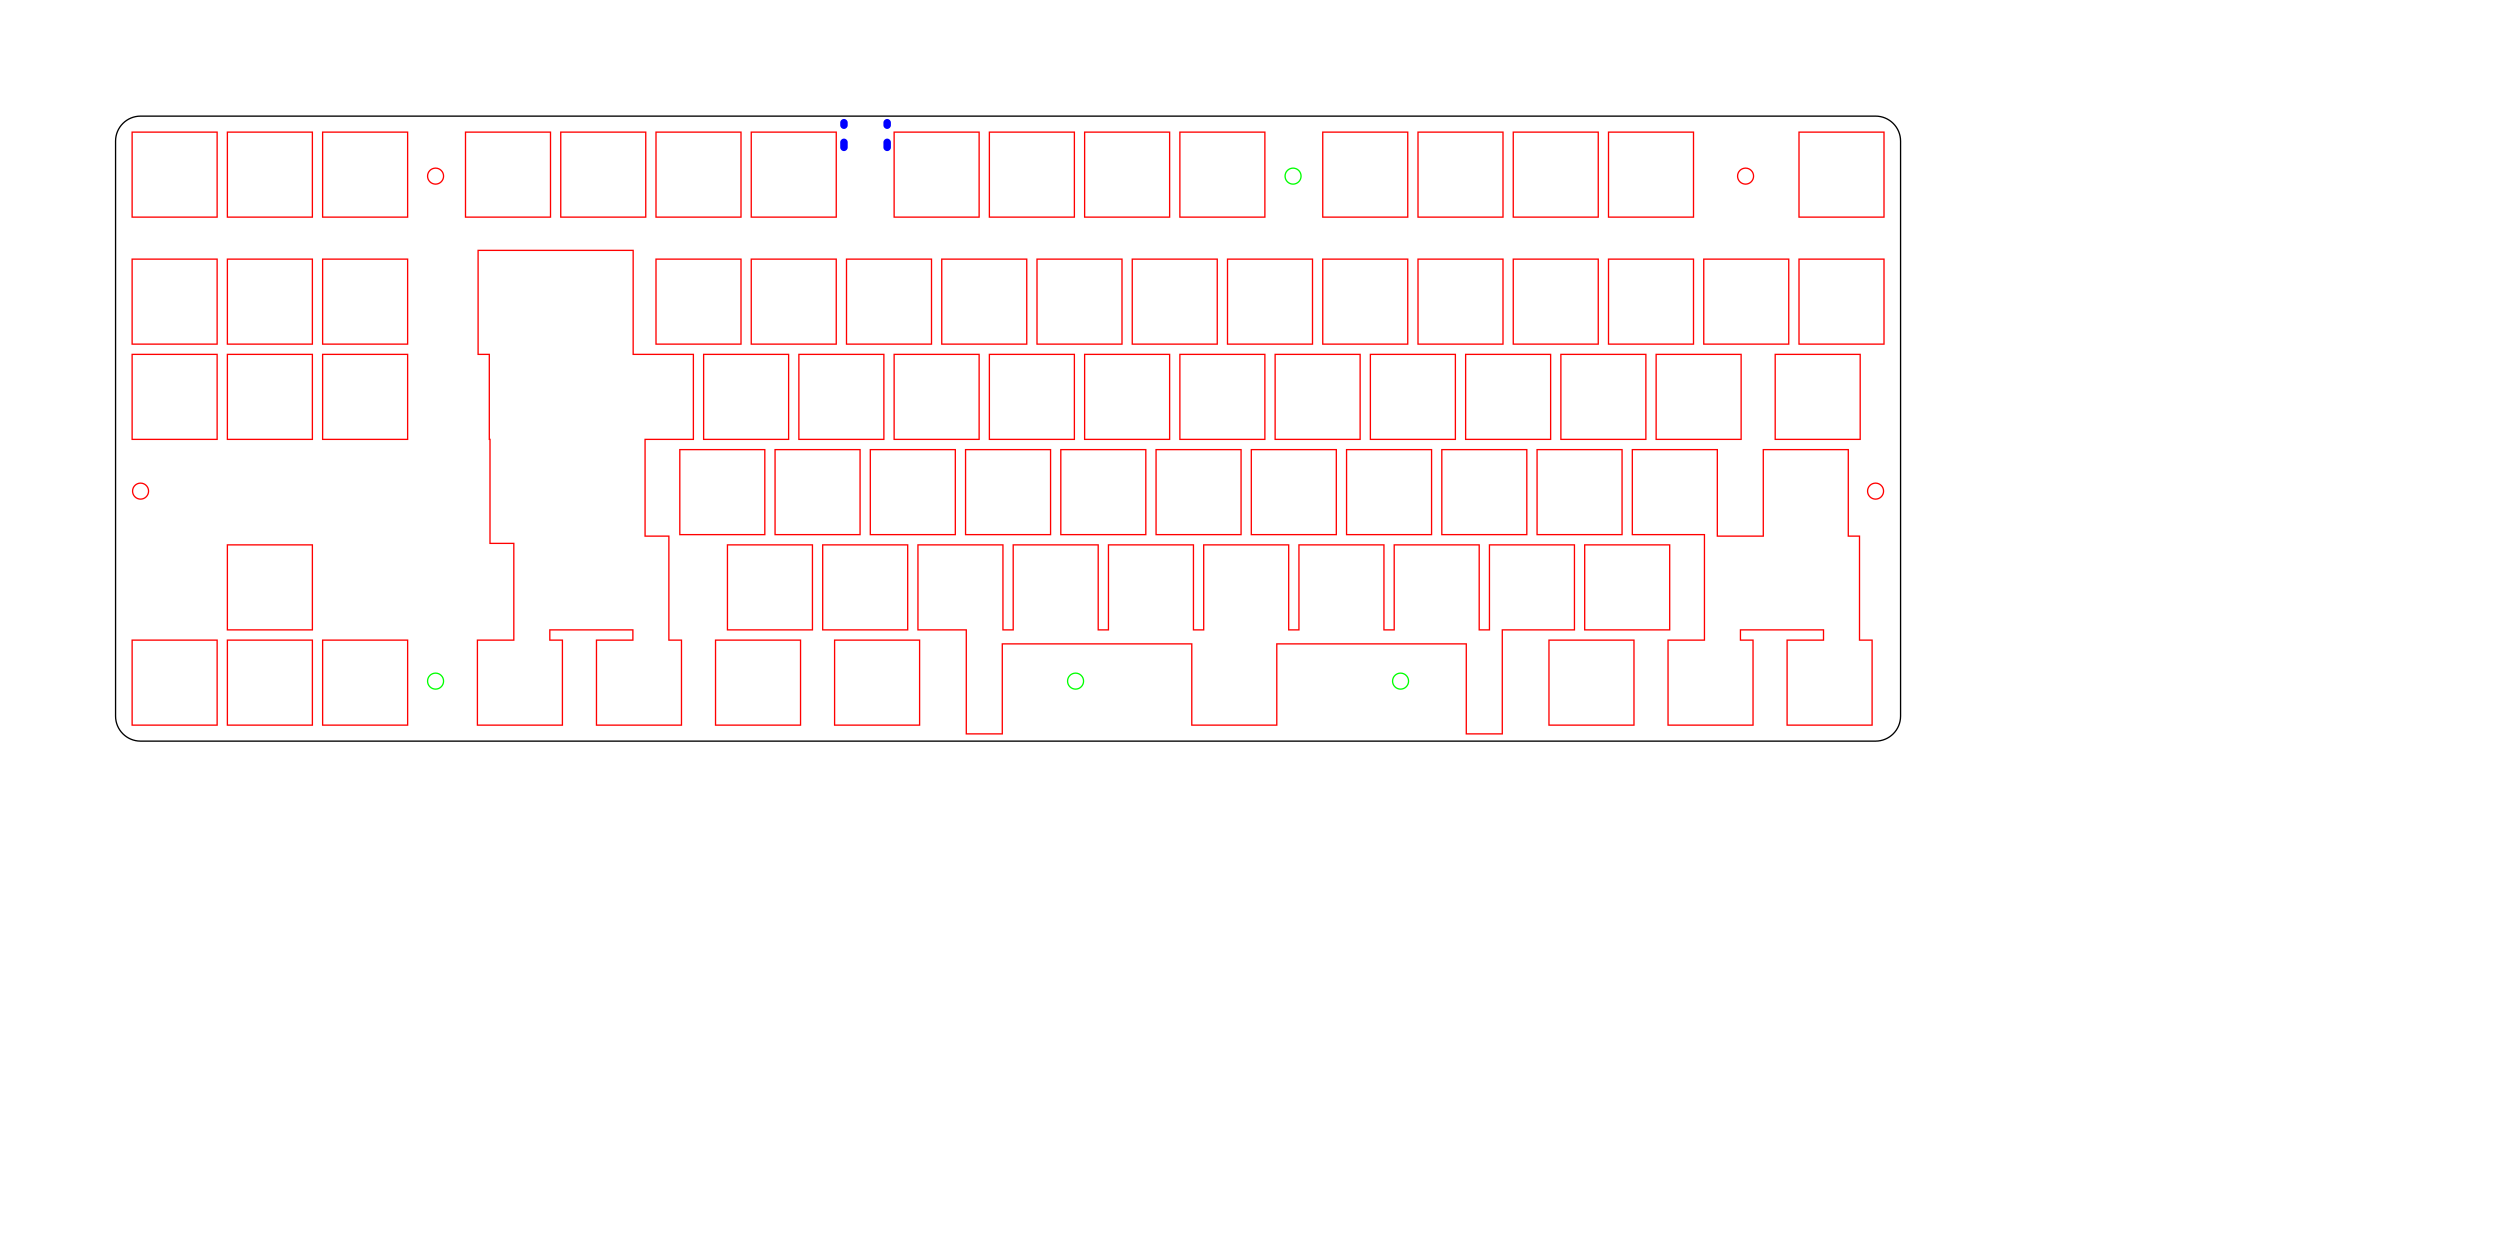
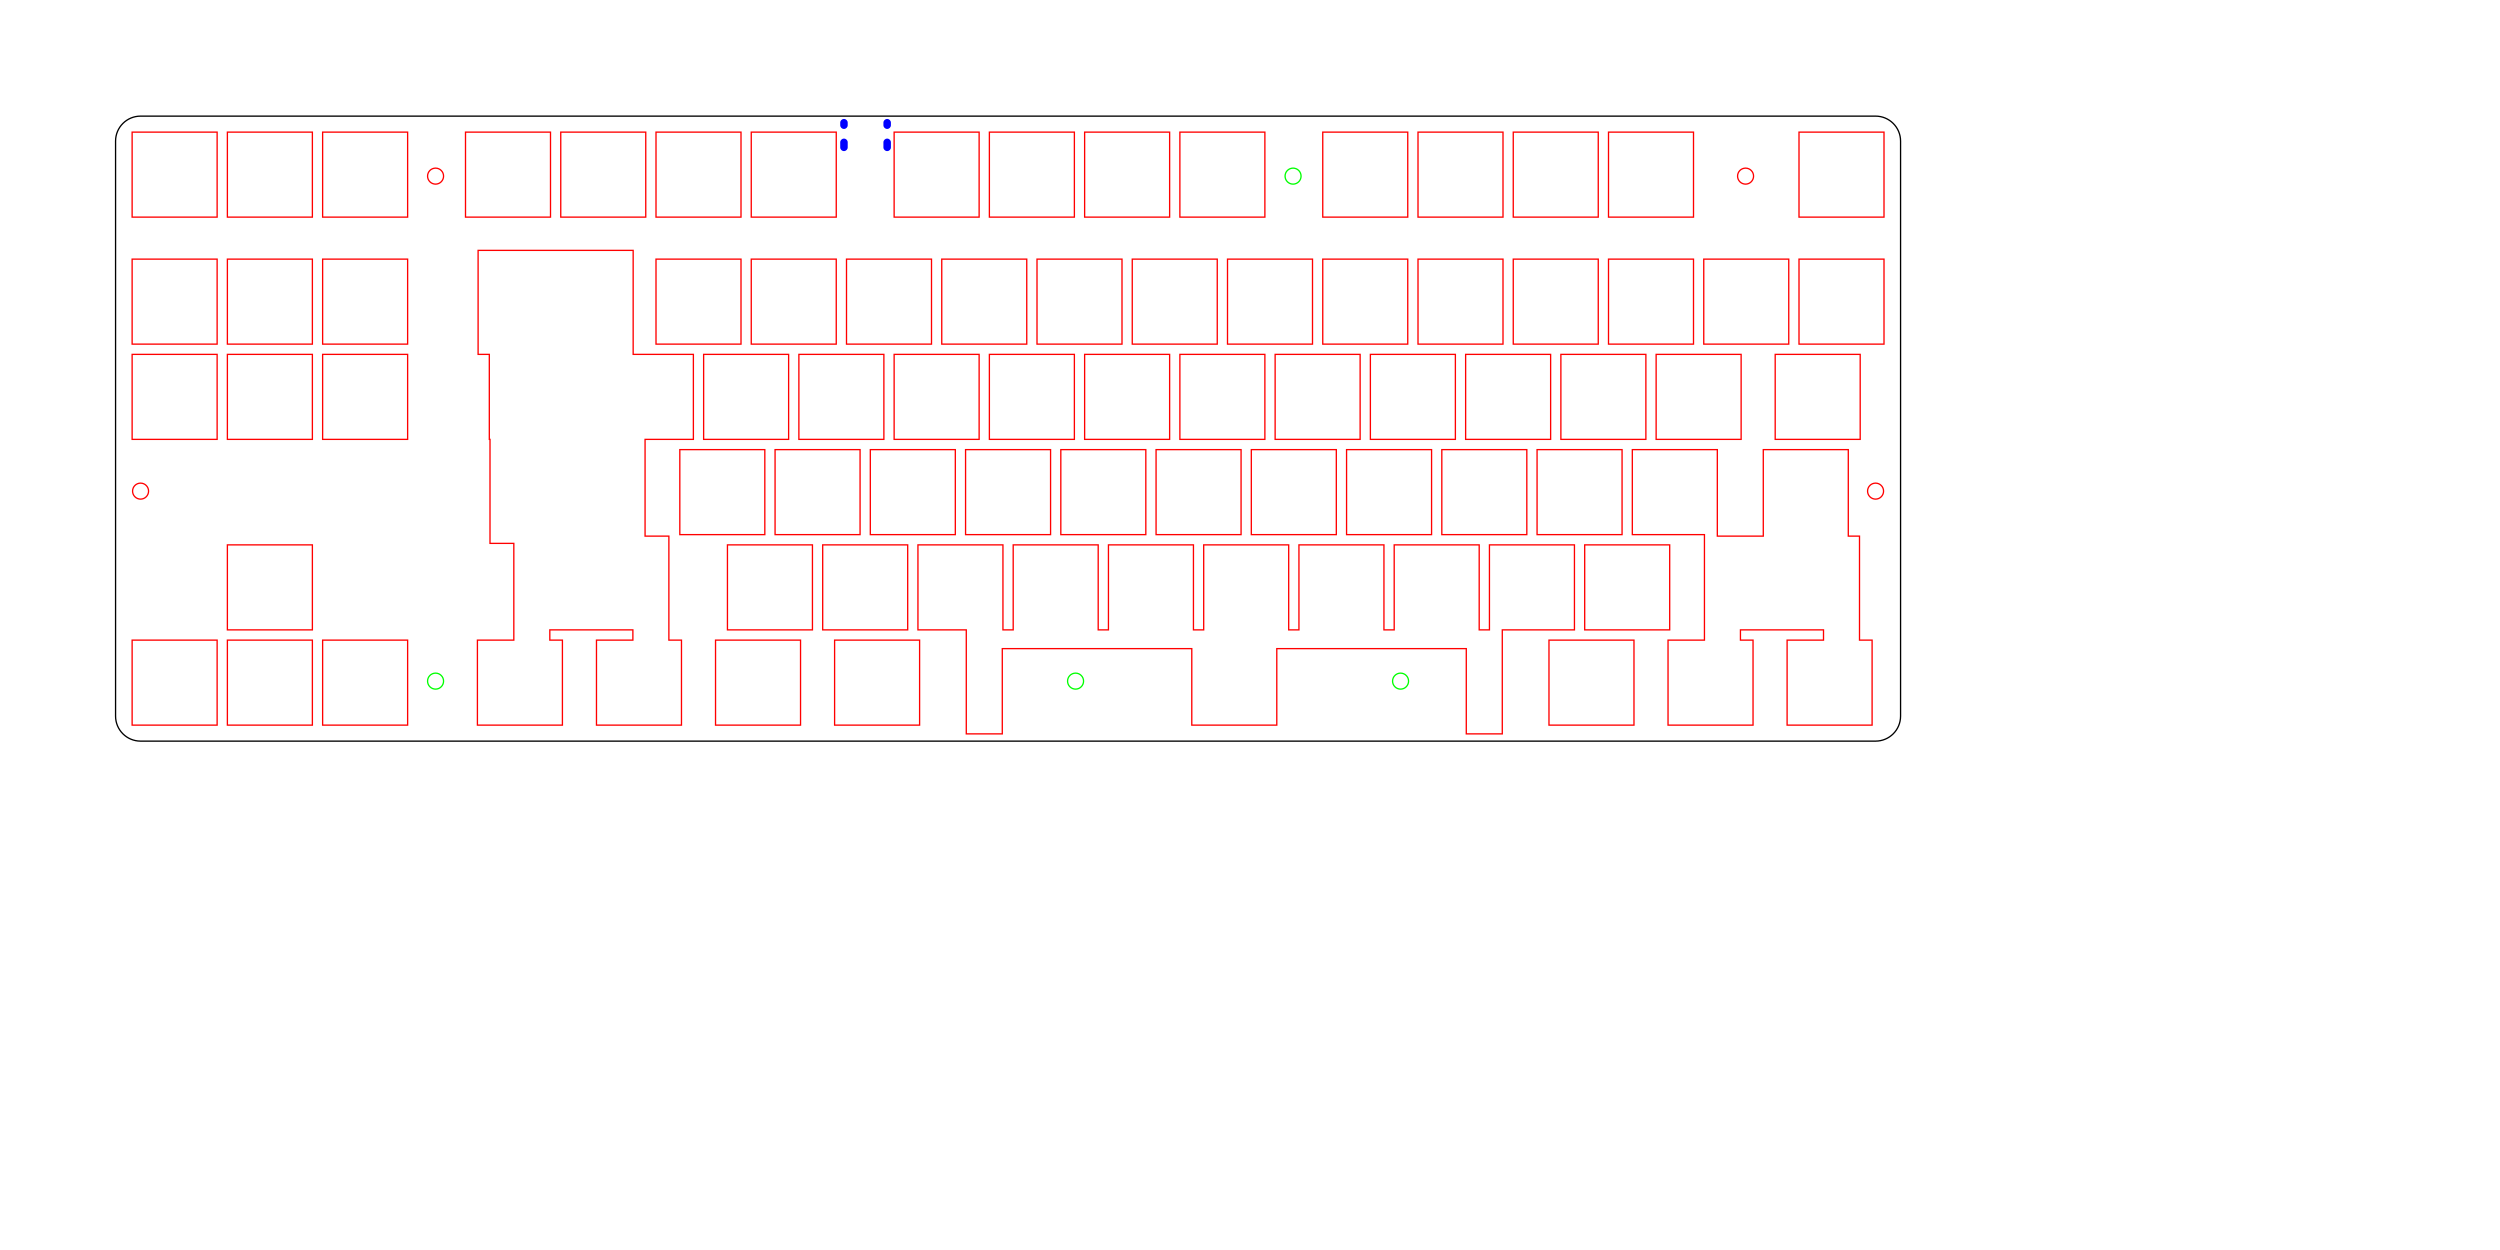
<svg xmlns="http://www.w3.org/2000/svg" width="500mm" height="250mm" viewBox="0 0 500 250" version="1.1" id="svg8">
  <defs id="defs7" />
  <g id="layer1">
    <g id="g7" transform="matrix(-1,0,0,1,403.226,0)">
      <g id="g339">
        <path style="fill:none;stroke:#000000;stroke-width:0.265px;stroke-linecap:butt;stroke-linejoin:miter;stroke-opacity:1" d="m 380.113,28.225 c 0,-2.761 -2.239,-5 -5,-5 h -347 c -2.761,0 -5,2.239 -5,5 v 115 c 0,2.761 2.239,5 5,5 h 347 c 2.761,0 5,-2.239 5,-5 z" id="path1" />
        <path style="fill:#0000ff;fill-opacity:1;stroke:none;stroke-width:0.265px;stroke-linecap:butt;stroke-linejoin:miter;stroke-opacity:1" d="m 234.433,27.72 c -0.415,0 -0.75,0.335 -0.75,0.75 v 1 c 0,0.415 0.335,0.75 0.75,0.75 0.415,0 0.75,-0.334 0.75,-0.75 v -1 c 0,-0.415 -0.334,-0.75 -0.75,-0.75 z" id="path281" />
        <path style="fill:#0000ff;fill-opacity:1;stroke:none;stroke-width:0.265px;stroke-linecap:butt;stroke-linejoin:miter;stroke-opacity:1" d="m 225.793,27.72 c -0.415,0 -0.75,0.335 -0.75,0.75 v 1 c 0,0.415 0.334,0.75 0.75,0.75 0.415,0 0.75,-0.334 0.75,-0.75 v -1 c 0,-0.415 -0.334,-0.75 -0.75,-0.75 z" id="path280" />
-         <path id="path264" style="fill:none;stroke:#ff0000;stroke-width:0.265px;stroke-linecap:butt;stroke-linejoin:miter;stroke-opacity:1" d="M 26.425,26.425 V 43.425 H 43.425 V 26.425 Z m 38.1,0 V 43.425 H 81.525 V 26.425 Z m 19.05,0 V 43.425 H 100.575 V 26.425 Z m 19.05,0 v 17.001 h 17.001 V 26.425 Z m 19.05,0 v 17.001 h 17.001 V 26.425 Z m 28.575,0 v 17.001 h 17.001 V 26.425 Z m 19.05,0 v 17.001 h 17.001 V 26.425 Z m 19.05,0 v 17.001 h 17.001 V 26.425 Z m 19.05,0 v 17.001 h 17.001 V 26.425 Z m 28.575,0 v 17.001 h 17.001 V 26.425 Z m 19.05,0 v 17.001 h 17.001 V 26.425 Z m 19.05,0 v 17.001 h 17.001 V 26.425 Z m 19.05,0 v 17.001 h 17.001 V 26.425 Z m 28.575,0 v 17.001 h 17.001 V 26.425 Z m 19.05,0 v 17.001 h 17.001 V 26.425 Z m 19.05,0 v 17.001 h 17.001 V 26.425 Z M 276.594,50.075 v 20.8 h -12.044 v 17.001 h 9.663 v 19.35 h -4.763 v 20.8 h -2.519 v 17.001 h 17.001 v -17.001 h -7.282 v -2.049 h 16.613 v 2.049 h -2.519 v 17.001 h 17.001 v -17.001 h -7.282 v -19.35 h 4.763 V 87.875 h 0.138 V 70.875 h 2.243 V 50.075 h -3.6 -20.213 z M 26.425,51.825 V 68.825 H 43.425 V 51.825 Z m 19.05,0 V 68.825 H 62.475 V 51.825 Z m 19.05,0 V 68.825 H 81.525 V 51.825 Z m 19.05,0 V 68.825 H 100.575 V 51.825 Z m 19.05,0 v 17.001 h 17.001 V 51.825 Z m 19.05,0 v 17.001 h 17.001 V 51.825 Z m 19.05,0 v 17.001 h 17.001 V 51.825 Z m 19.05,0 v 17.001 h 17.001 V 51.825 Z m 19.05,0 v 17.001 h 17.001 V 51.825 Z m 19.05,0 v 17.001 h 17.001 V 51.825 Z m 19.05,0 v 17.001 h 17.001 V 51.825 Z m 19.05,0 v 17.001 h 17.001 V 51.825 Z m 19.05,0 v 17.001 h 17.001 V 51.825 Z m 66.675,0 v 17.001 h 17.001 V 51.825 Z m 19.05,0 v 17.001 h 17.001 V 51.825 Z m 19.05,0 v 17.001 h 17.001 V 51.825 Z m -328.612,19.05 V 87.875 H 48.188 V 70.875 Z m 23.812,0 V 87.875 H 72 V 70.875 Z m 19.05,0 V 87.875 H 91.05 V 70.875 Z m 19.05,0 V 87.875 H 110.1 V 70.875 Z m 19.05,0 v 17.001 h 17.001 V 70.875 Z m 19.05,0 v 17.001 h 17.001 V 70.875 Z m 19.05,0 v 17.001 h 17.001 V 70.875 Z m 19.05,0 v 17.001 h 17.001 V 70.875 Z m 19.05,0 v 17.001 h 17.001 V 70.875 Z m 19.05,0 v 17.001 h 17.001 V 70.875 Z m 19.05,0 v 17.001 h 17.001 V 70.875 Z m 19.05,0 v 17.001 h 17.001 V 70.875 Z m 76.2,0 v 17.001 h 17.001 V 70.875 Z m 19.05,0 v 17.001 h 17.001 V 70.875 Z m 19.05,0 v 17.001 h 17.001 V 70.875 Z m -326.231,19.05 V 107.225 H 31.325 v 20.8 h -2.519 v 17.001 H 45.807 V 128.025 H 38.525 v -2.049 h 16.613 v 2.049 h -2.519 v 17.001 H 69.619 V 128.025 H 62.337 V 106.925 H 76.763 V 89.925 H 59.762 V 107.225 H 50.569 V 89.925 Z m 45.244,0 V 106.925 H 95.813 V 89.925 Z m 19.05,0 V 106.925 H 114.863 V 89.925 Z m 19.05,0 v 17.001 h 17.001 V 89.925 Z m 19.05,0 v 17.001 h 17.001 V 89.925 Z m 19.05,0 v 17.001 h 17.001 V 89.925 Z m 19.05,0 v 17.001 h 17.001 V 89.925 Z m 19.05,0 v 17.001 h 17.001 V 89.925 Z m 19.05,0 v 17.001 h 17.001 V 89.925 Z m 19.05,0 v 17.001 h 17.001 V 89.925 Z m 19.05,0 v 17.001 h 17.001 V 89.925 Z M 69.287,108.975 v 17.001 h 17.001 v -17.001 z m 19.05,0 v 17.001 h 14.432 v 20.8 h 7.2 v -18 h 37.899 v 16.25 h 17.001 v -16.25 h 37.899 v 18 h 7.2 v -20.8 h 9.669 v -17.001 h -17.001 v 17.001 h -2.049 v -17.001 h -17.001 v 17.001 h -2.049 v -17.001 h -17.001 v 17.001 h -2.049 v -17.001 h -17.001 v 17.001 h -2.049 v -17.001 h -17.001 v 17.001 h -2.049 v -17.001 h -17.001 v 17.001 h -2.049 v -17.001 z m 133.35,0 v 17.001 h 17.001 v -17.001 z m 19.05,0 v 17.001 h 17.001 v -17.001 z m 100.013,0 v 17.001 h 17.001 v -17.001 z m -264.319,19.05 v 17.001 h 17.001 v -17.001 z m 142.875,0 v 17.001 h 17.001 v -17.001 z m 23.812,0 v 17.001 h 17.001 v -17.001 z m 78.581,0 v 17.001 h 17.001 v -17.001 z m 19.05,0 v 17.001 h 17.001 v -17.001 z m 19.05,0 v 17.001 h 17.001 v -17.001 z" />
+         <path id="path264" style="fill:none;stroke:#ff0000;stroke-width:0.265px;stroke-linecap:butt;stroke-linejoin:miter;stroke-opacity:1" d="M 376.8 26.425 L 376.8 43.425 L 359.8 43.425 L 359.8 26.425 L 376.8 26.425 z M 357.75 26.425 L 357.75 43.425 L 340.75 43.425 L 340.75 26.425 L 357.75 26.425 z M 338.7 26.425 L 338.7 43.425 L 321.7 43.425 L 321.7 26.425 L 338.7 26.425 z M 310.125 26.425 L 310.125 43.425 L 293.125 43.425 L 293.125 26.425 L 310.125 26.425 z M 291.075 26.425 L 291.075 43.425 L 274.075 43.425 L 274.075 26.425 L 291.075 26.425 z M 272.025 26.425 L 272.025 43.425 L 255.025 43.425 L 255.025 26.425 L 272.025 26.425 z M 252.975 26.425 L 252.975 43.425 L 235.975 43.425 L 235.975 26.425 L 252.975 26.425 z M 224.4 26.425 L 224.4 43.425 L 207.4 43.425 L 207.4 26.425 L 224.4 26.425 z M 205.35 26.425 L 205.35 43.425 L 188.35 43.425 L 188.35 26.425 L 205.35 26.425 z M 186.3 26.425 L 186.3 43.425 L 169.3 43.425 L 169.3 26.425 L 186.3 26.425 z M 167.25 26.425 L 167.25 43.425 L 150.25 43.425 L 150.25 26.425 L 167.25 26.425 z M 138.675 26.425 L 138.675 43.425 L 121.675 43.425 L 121.675 26.425 L 138.675 26.425 z M 119.625 26.425 L 119.625 43.425 L 102.625 43.425 L 102.625 26.425 L 119.625 26.425 z M 100.575 26.425 L 100.575 43.425 L 83.575 43.425 L 83.575 26.425 L 100.575 26.425 z M 81.525 26.425 L 81.525 43.425 L 64.525 43.425 L 64.525 26.425 L 81.525 26.425 z M 43.425 26.425 L 43.425 43.425 L 26.425 43.425 L 26.425 26.425 L 43.425 26.425 z M 307.606 50.075 L 307.606 70.875 L 305.363 70.875 L 305.363 87.875 L 305.225 87.875 L 305.225 108.675 L 300.462 108.675 L 300.462 128.025 L 307.744 128.025 L 307.744 145.025 L 290.743 145.025 L 290.743 128.025 L 293.263 128.025 L 293.263 125.975 L 276.65 125.975 L 276.65 128.025 L 283.931 128.025 L 283.931 145.025 L 266.931 145.025 L 266.931 128.025 L 269.45 128.025 L 269.45 107.225 L 274.213 107.225 L 274.213 87.875 L 264.55 87.875 L 264.55 70.875 L 276.594 70.875 L 276.594 50.075 L 283.793 50.075 L 304.006 50.075 L 307.606 50.075 z M 376.8 51.825 L 376.8 68.825 L 359.8 68.825 L 359.8 51.825 L 376.8 51.825 z M 357.75 51.825 L 357.75 68.825 L 340.75 68.825 L 340.75 51.825 L 357.75 51.825 z M 338.7 51.825 L 338.7 68.825 L 321.7 68.825 L 321.7 51.825 L 338.7 51.825 z M 272.025 51.825 L 272.025 68.825 L 255.025 68.825 L 255.025 51.825 L 272.025 51.825 z M 252.975 51.825 L 252.975 68.825 L 235.975 68.825 L 235.975 51.825 L 252.975 51.825 z M 233.925 51.825 L 233.925 68.825 L 216.925 68.825 L 216.925 51.825 L 233.925 51.825 z M 214.875 51.825 L 214.875 68.825 L 197.875 68.825 L 197.875 51.825 L 214.875 51.825 z M 195.825 51.825 L 195.825 68.825 L 178.825 68.825 L 178.825 51.825 L 195.825 51.825 z M 176.775 51.825 L 176.775 68.825 L 159.775 68.825 L 159.775 51.825 L 176.775 51.825 z M 157.725 51.825 L 157.725 68.825 L 140.725 68.825 L 140.725 51.825 L 157.725 51.825 z M 138.675 51.825 L 138.675 68.825 L 121.675 68.825 L 121.675 51.825 L 138.675 51.825 z M 119.625 51.825 L 119.625 68.825 L 102.625 68.825 L 102.625 51.825 L 119.625 51.825 z M 100.575 51.825 L 100.575 68.825 L 83.575 68.825 L 83.575 51.825 L 100.575 51.825 z M 81.525 51.825 L 81.525 68.825 L 64.525 68.825 L 64.525 51.825 L 81.525 51.825 z M 62.475 51.825 L 62.475 68.825 L 45.475 68.825 L 45.475 51.825 L 62.475 51.825 z M 43.425 51.825 L 43.425 68.825 L 26.425 68.825 L 26.425 51.825 L 43.425 51.825 z M 376.8 70.875 L 376.8 87.875 L 359.8 87.875 L 359.8 70.875 L 376.8 70.875 z M 357.75 70.875 L 357.75 87.875 L 340.75 87.875 L 340.75 70.875 L 357.75 70.875 z M 338.7 70.875 L 338.7 87.875 L 321.7 87.875 L 321.7 70.875 L 338.7 70.875 z M 262.5 70.875 L 262.5 87.875 L 245.5 87.875 L 245.5 70.875 L 262.5 70.875 z M 243.45 70.875 L 243.45 87.875 L 226.45 87.875 L 226.45 70.875 L 243.45 70.875 z M 224.4 70.875 L 224.4 87.875 L 207.4 87.875 L 207.4 70.875 L 224.4 70.875 z M 205.35 70.875 L 205.35 87.875 L 188.35 87.875 L 188.35 70.875 L 205.35 70.875 z M 186.3 70.875 L 186.3 87.875 L 169.3 87.875 L 169.3 70.875 L 186.3 70.875 z M 167.25 70.875 L 167.25 87.875 L 150.25 87.875 L 150.25 70.875 L 167.25 70.875 z M 148.2 70.875 L 148.2 87.875 L 131.2 87.875 L 131.2 70.875 L 148.2 70.875 z M 129.15 70.875 L 129.15 87.875 L 112.15 87.875 L 112.15 70.875 L 129.15 70.875 z M 110.1 70.875 L 110.1 87.875 L 93.1 87.875 L 93.1 70.875 L 110.1 70.875 z M 91.05 70.875 L 91.05 87.875 L 74.05 87.875 L 74.05 70.875 L 91.05 70.875 z M 72 70.875 L 72 87.875 L 55 87.875 L 55 70.875 L 72 70.875 z M 48.188 70.875 L 48.188 87.875 L 31.187 87.875 L 31.187 70.875 L 48.188 70.875 z M 267.263 89.925 L 267.263 106.925 L 250.262 106.925 L 250.262 89.925 L 267.263 89.925 z M 248.213 89.925 L 248.213 106.925 L 231.212 106.925 L 231.212 89.925 L 248.213 89.925 z M 229.163 89.925 L 229.163 106.925 L 212.162 106.925 L 212.162 89.925 L 229.163 89.925 z M 210.113 89.925 L 210.113 106.925 L 193.112 106.925 L 193.112 89.925 L 210.113 89.925 z M 191.063 89.925 L 191.063 106.925 L 174.062 106.925 L 174.062 89.925 L 191.063 89.925 z M 172.013 89.925 L 172.013 106.925 L 155.012 106.925 L 155.012 89.925 L 172.013 89.925 z M 152.963 89.925 L 152.963 106.925 L 135.962 106.925 L 135.962 89.925 L 152.963 89.925 z M 133.913 89.925 L 133.913 106.925 L 116.912 106.925 L 116.912 89.925 L 133.913 89.925 z M 114.863 89.925 L 114.863 106.925 L 97.862 106.925 L 97.862 89.925 L 114.863 89.925 z M 95.813 89.925 L 95.813 106.925 L 78.812 106.925 L 78.812 89.925 L 95.813 89.925 z M 76.763 89.925 L 76.763 106.925 L 62.337 106.925 L 62.337 128.025 L 69.619 128.025 L 69.619 145.025 L 52.618 145.025 L 52.618 128.025 L 55.138 128.025 L 55.138 125.975 L 38.525 125.975 L 38.525 128.025 L 45.806 128.025 L 45.806 145.025 L 28.806 145.025 L 28.806 128.025 L 31.325 128.025 L 31.325 107.225 L 33.568 107.225 L 33.568 89.925 L 50.569 89.925 L 50.569 107.225 L 59.762 107.225 L 59.762 89.925 L 76.763 89.925 z M 357.75 108.975 L 357.75 125.975 L 340.75 125.975 L 340.75 108.975 L 357.75 108.975 z M 257.738 108.975 L 257.738 125.975 L 240.737 125.975 L 240.737 108.975 L 257.738 108.975 z M 238.688 108.975 L 238.688 125.975 L 221.687 125.975 L 221.687 108.975 L 238.688 108.975 z M 219.638 108.975 L 219.638 125.975 L 209.969 125.975 L 209.969 146.775 L 202.768 146.775 L 202.768 129.725 L 164.869 129.725 L 164.869 145.025 L 147.868 145.025 L 147.868 129.725 L 109.969 129.725 L 109.969 146.775 L 102.769 146.775 L 102.769 125.975 L 88.337 125.975 L 88.337 108.975 L 105.338 108.975 L 105.338 125.975 L 107.387 125.975 L 107.387 108.975 L 124.388 108.975 L 124.388 125.975 L 126.437 125.975 L 126.437 108.975 L 143.438 108.975 L 143.438 125.975 L 145.487 125.975 L 145.487 108.975 L 162.488 108.975 L 162.488 125.975 L 164.537 125.975 L 164.537 108.975 L 181.538 108.975 L 181.538 125.975 L 183.587 125.975 L 183.587 108.975 L 200.588 108.975 L 200.588 125.975 L 202.637 125.975 L 202.637 108.975 L 219.638 108.975 z M 86.288 108.975 L 86.288 125.975 L 69.287 125.975 L 69.287 108.975 L 86.288 108.975 z M 376.8 128.025 L 376.8 145.025 L 359.8 145.025 L 359.8 128.025 L 376.8 128.025 z M 357.75 128.025 L 357.75 145.025 L 340.75 145.025 L 340.75 128.025 L 357.75 128.025 z M 338.7 128.025 L 338.7 145.025 L 321.7 145.025 L 321.7 128.025 L 338.7 128.025 z M 260.119 128.025 L 260.119 145.025 L 243.118 145.025 L 243.118 128.025 L 260.119 128.025 z M 236.306 128.025 L 236.306 145.025 L 219.306 145.025 L 219.306 128.025 L 236.306 128.025 z M 93.431 128.025 L 93.431 145.025 L 76.431 145.025 L 76.431 128.025 L 93.431 128.025 z " />
        <circle cx="54.113" cy="35.225" r="1.6" style="fill:none;stroke:#ff0000;stroke-width:0.265px;stroke-linecap:butt;stroke-linejoin:miter;stroke-opacity:1" id="circle1" />
        <circle cx="316.113" cy="35.225" r="1.6" style="fill:none;stroke:#ff0000;stroke-width:0.265px;stroke-linecap:butt;stroke-linejoin:miter;stroke-opacity:1" id="circle2" />
        <circle cx="28.113" cy="98.225" r="1.6" style="fill:none;stroke:#ff0000;stroke-width:0.265px;stroke-linecap:butt;stroke-linejoin:miter;stroke-opacity:1" id="circle3" />
        <circle cx="375.113" cy="98.225" r="1.6" style="fill:none;stroke:#ff0000;stroke-width:0.265px;stroke-linecap:butt;stroke-linejoin:miter;stroke-opacity:1" id="circle4" />
        <path style="fill:#0000ff;fill-opacity:1;stroke:none;stroke-width:0.265px;stroke-linecap:butt;stroke-linejoin:miter;stroke-opacity:1" d="m 234.433,23.79 c -0.415,0 -0.75,0.335 -0.75,0.75 v 0.5 c 0,0.415 0.335,0.75 0.75,0.75 0.415,0 0.75,-0.335 0.75,-0.75 v -0.5 c 0,-0.415 -0.334,-0.75 -0.75,-0.75 z" id="path263" />
        <path style="fill:#0000ff;fill-opacity:1;stroke:none;stroke-width:0.265px;stroke-linecap:butt;stroke-linejoin:miter;stroke-opacity:1" d="m 225.793,23.79 c -0.415,0 -0.75,0.335 -0.75,0.75 v 0.5 c 0,0.415 0.334,0.75 0.75,0.75 0.415,0 0.75,-0.335 0.75,-0.75 v -0.5 c 0,-0.415 -0.334,-0.75 -0.75,-0.75 z" id="path262" />
      </g>
    </g>
    <g id="g1" transform="matrix(-1,0,0,1,403.226,-6.1035156e-6)">
      <circle cx="144.613" cy="35.225" style="fill:none;stroke:#00ff00;stroke-width:0.265px;stroke-linecap:butt;stroke-linejoin:miter;stroke-opacity:1" id="circle26" r="1.6" />
      <circle cx="123.113" cy="136.225" r="1.6" style="fill:none;stroke:#00ff00;stroke-width:0.265px;stroke-linecap:butt;stroke-linejoin:miter;stroke-opacity:1" id="circle3-6" />
      <circle cx="188.113" cy="136.225" r="1.6" style="fill:none;stroke:#00ff00;stroke-width:0.265px;stroke-linecap:butt;stroke-linejoin:miter;stroke-opacity:1" id="circle93" />
      <circle cx="316.113" cy="136.225" r="1.6" style="fill:none;stroke:#00ff00;stroke-width:0.265px;stroke-linecap:butt;stroke-linejoin:miter;stroke-opacity:1" id="circle25" />
    </g>
  </g>
</svg>
